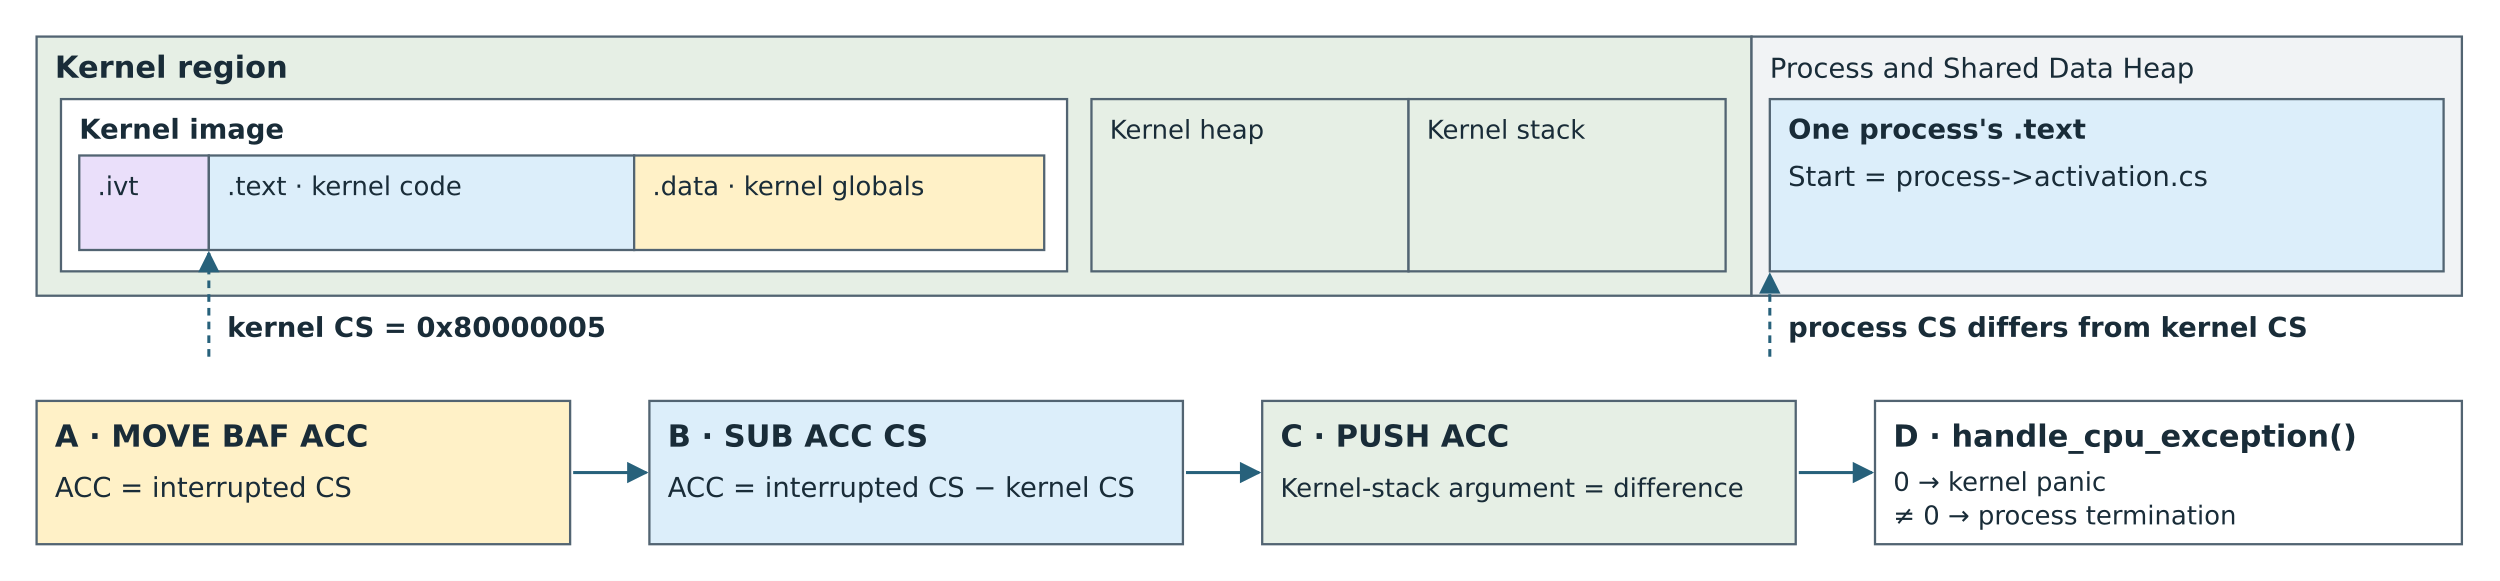
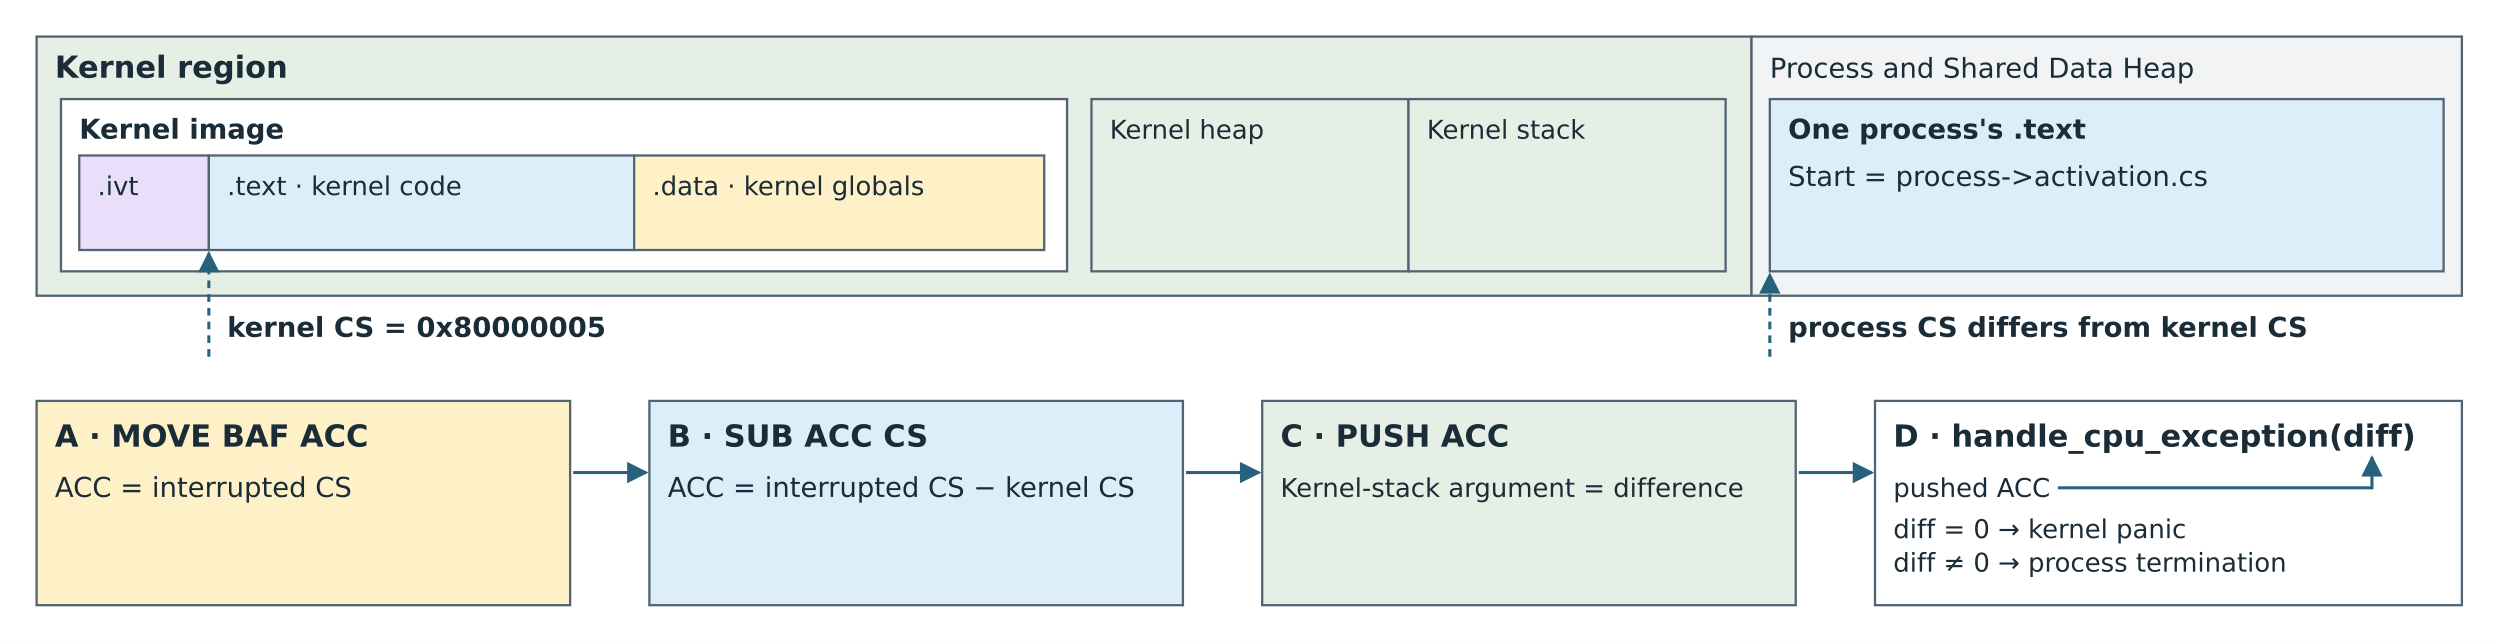
- <svg xmlns="http://www.w3.org/2000/svg" width="1640" height="381" viewBox="0 0 1640 381" role="img" aria-labelledby="title desc">
+ <svg xmlns="http://www.w3.org/2000/svg" width="1640" height="421" viewBox="0 0 1640 421" role="img" aria-labelledby="title desc">
  <defs>
    <marker id="arrow" viewBox="0 0 10 10" refX="9" refY="5" markerWidth="7" markerHeight="7" orient="auto-start-reverse">
      <path d="M 0 0 L 10 5 L 0 10 z" fill="#27617b" />
    </marker>
  </defs>
  <rect width="100%" height="100%" fill="white" />
  <g font-family="DejaVu Sans, sans-serif" fill="#192c38">
    <rect x="24" y="24" width="1125" height="170" fill="#e6efe5" stroke="#526472" stroke-width="1.5" />
    <text x="36" y="51" font-size="20" font-weight="bold" text-anchor="start">Kernel region</text>
    <rect x="40" y="65" width="660" height="113" fill="#ffffff" stroke="#526472" stroke-width="1.5" />
    <text x="52" y="91" font-size="18" font-weight="bold" text-anchor="start">Kernel image</text>
    <rect x="52" y="102" width="85" height="62" fill="#eadffa" stroke="#526472" stroke-width="1.5" />
    <text x="64" y="128" font-size="17" font-weight="normal" text-anchor="start">.ivt</text>
    <rect x="137" y="102" width="279" height="62" fill="#dceefa" stroke="#526472" stroke-width="1.5" />
    <text x="149" y="128" font-size="17" font-weight="normal" text-anchor="start">.text · kernel code</text>
    <rect x="416" y="102" width="269" height="62" fill="#fff1c7" stroke="#526472" stroke-width="1.5" />
    <text x="428" y="128" font-size="17" font-weight="normal" text-anchor="start">.data · kernel globals</text>
    <rect x="716" y="65" width="208" height="113" fill="#e6efe5" stroke="#526472" stroke-width="1.5" />
    <text x="728" y="91" font-size="17" font-weight="normal" text-anchor="start">Kernel heap</text>
    <rect x="924" y="65" width="208" height="113" fill="#e6efe5" stroke="#526472" stroke-width="1.5" />
    <text x="936" y="91" font-size="17" font-weight="normal" text-anchor="start">Kernel stack</text>
    <rect x="1149" y="24" width="466" height="170" fill="#f1f3f5" stroke="#526472" stroke-width="1.5" />
    <text x="1161" y="51" font-size="18" font-weight="normal" text-anchor="start">Process and Shared Data Heap</text>
    <rect x="1161" y="65" width="442" height="113" fill="#dceefa" stroke="#526472" stroke-width="1.5" />
    <text x="1173" y="91" font-size="18" font-weight="bold" text-anchor="start">One process's .text</text>
    <text x="1173" y="122" font-size="18" font-weight="normal" text-anchor="start">Start = process-&gt;activation.cs</text>
    <path d="M 137 234 L 137 166" fill="none" stroke="#27617b" stroke-width="2" stroke-dasharray="5 4" marker-end="url(#arrow)" />
    <text x="149" y="221" font-size="18" font-weight="bold" text-anchor="start">kernel CS = 0x80000005</text>
    <path d="M 1161 234 L 1161 180" fill="none" stroke="#27617b" stroke-width="2" stroke-dasharray="5 4" marker-end="url(#arrow)" />
    <text x="1173" y="221" font-size="18" font-weight="bold" text-anchor="start">process CS differs from kernel CS</text>
-     <rect x="24" y="263" width="350" height="94" fill="#fff1c7" stroke="#526472" stroke-width="1.5" />
+     <rect x="24" y="263" width="350" height="134" fill="#fff1c7" stroke="#526472" stroke-width="1.5" />
    <text x="36" y="293" font-size="20" font-weight="bold" text-anchor="start">A · MOVE BAF ACC</text>
    <text x="36" y="326" font-size="18" font-weight="normal" text-anchor="start">ACC = interrupted CS</text>
    <path d="M 376 310 L 424 310" fill="none" stroke="#27617b" stroke-width="2" marker-end="url(#arrow)" />
-     <rect x="426" y="263" width="350" height="94" fill="#dceefa" stroke="#526472" stroke-width="1.5" />
+     <rect x="426" y="263" width="350" height="134" fill="#dceefa" stroke="#526472" stroke-width="1.5" />
    <text x="438" y="293" font-size="20" font-weight="bold" text-anchor="start">B · SUB ACC CS</text>
    <text x="438" y="326" font-size="18" font-weight="normal" text-anchor="start">ACC = interrupted CS − kernel CS</text>
    <path d="M 778 310 L 826 310" fill="none" stroke="#27617b" stroke-width="2" marker-end="url(#arrow)" />
-     <rect x="828" y="263" width="350" height="94" fill="#e6efe5" stroke="#526472" stroke-width="1.5" />
+     <rect x="828" y="263" width="350" height="134" fill="#e6efe5" stroke="#526472" stroke-width="1.5" />
    <text x="840" y="293" font-size="20" font-weight="bold" text-anchor="start">C · PUSH ACC</text>
    <text x="840" y="326" font-size="17" font-weight="normal" text-anchor="start">Kernel-stack argument = difference</text>
    <path d="M 1180 310 L 1228 310" fill="none" stroke="#27617b" stroke-width="2" marker-end="url(#arrow)" />
-     <rect x="1230" y="263" width="385" height="94" fill="#ffffff" stroke="#526472" stroke-width="1.5" />
-     <text x="1242" y="293" font-size="20" font-weight="bold" text-anchor="start">D · handle_cpu_exception()</text>
-     <text x="1242" y="322" font-size="17" font-weight="normal" text-anchor="start">0 → kernel panic</text>
-     <text x="1242" y="344" font-size="17" font-weight="normal" text-anchor="start">≠ 0 → process termination</text>
+     <rect x="1230" y="263" width="385" height="134" fill="#ffffff" stroke="#526472" stroke-width="1.5" />
+     <text x="1242" y="293" font-size="20" font-weight="bold" text-anchor="start">D · handle_cpu_exception(diff)</text>
+     <text x="1242" y="326" font-size="17" font-weight="normal" text-anchor="start">pushed ACC</text>
+     <path d="M 1350 320 L 1556 320 L 1556 300" fill="none" stroke="#27617b" stroke-width="2" marker-end="url(#arrow)" />
+     <text x="1242" y="353" font-size="17" font-weight="normal" text-anchor="start">diff = 0 → kernel panic</text>
+     <text x="1242" y="375" font-size="17" font-weight="normal" text-anchor="start">diff ≠ 0 → process termination</text>
  </g>
</svg>
